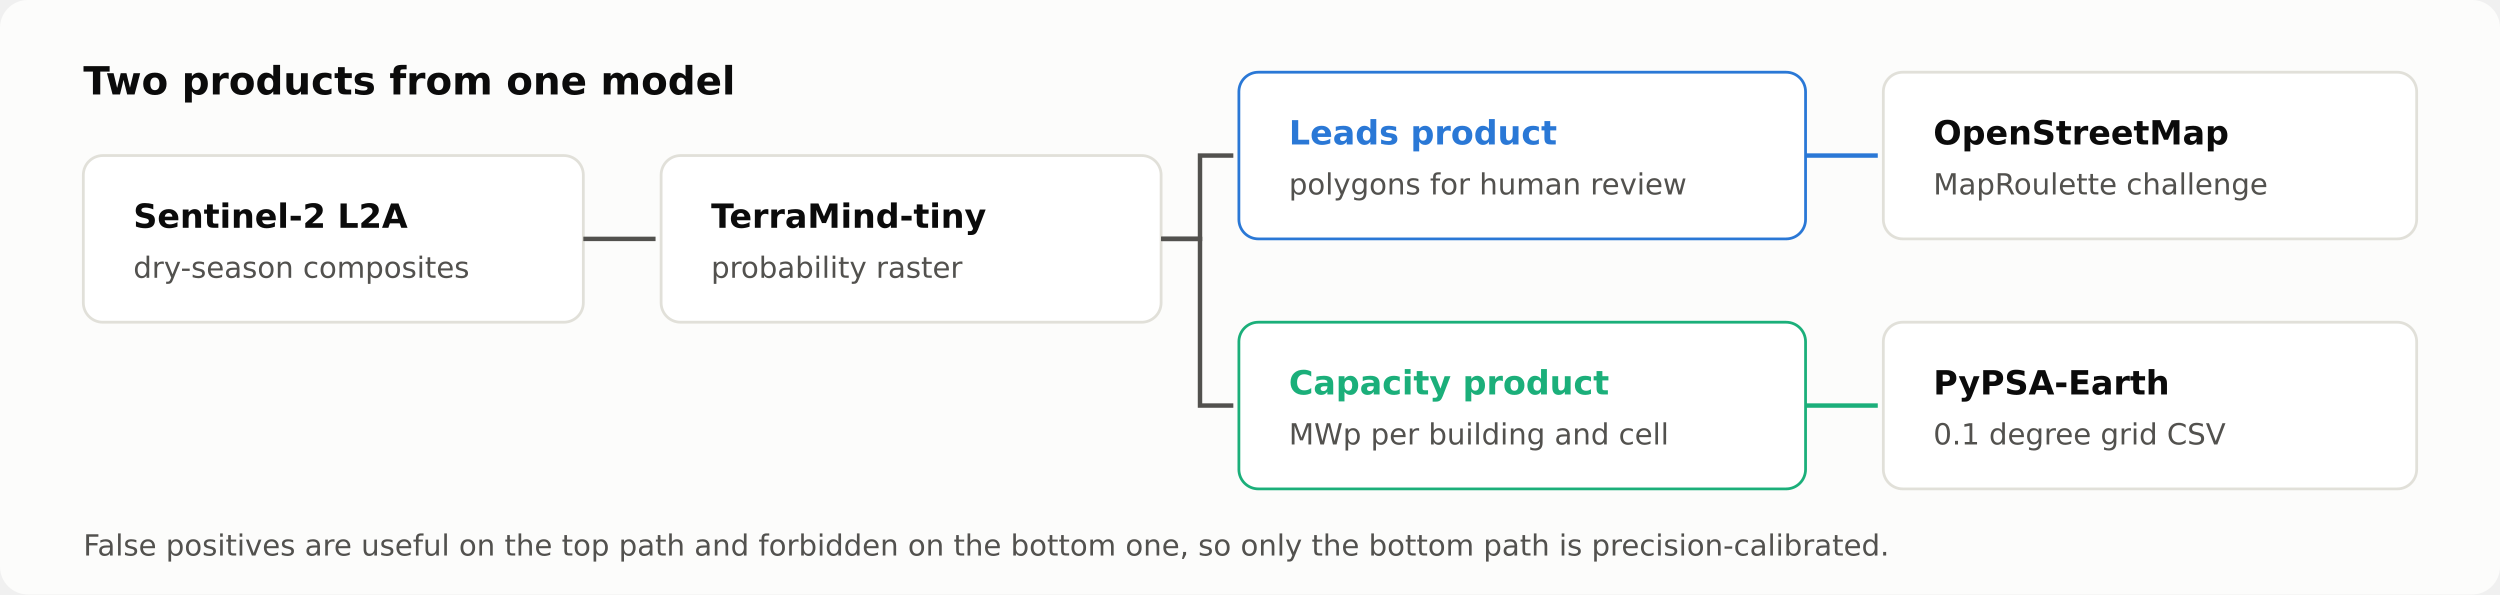
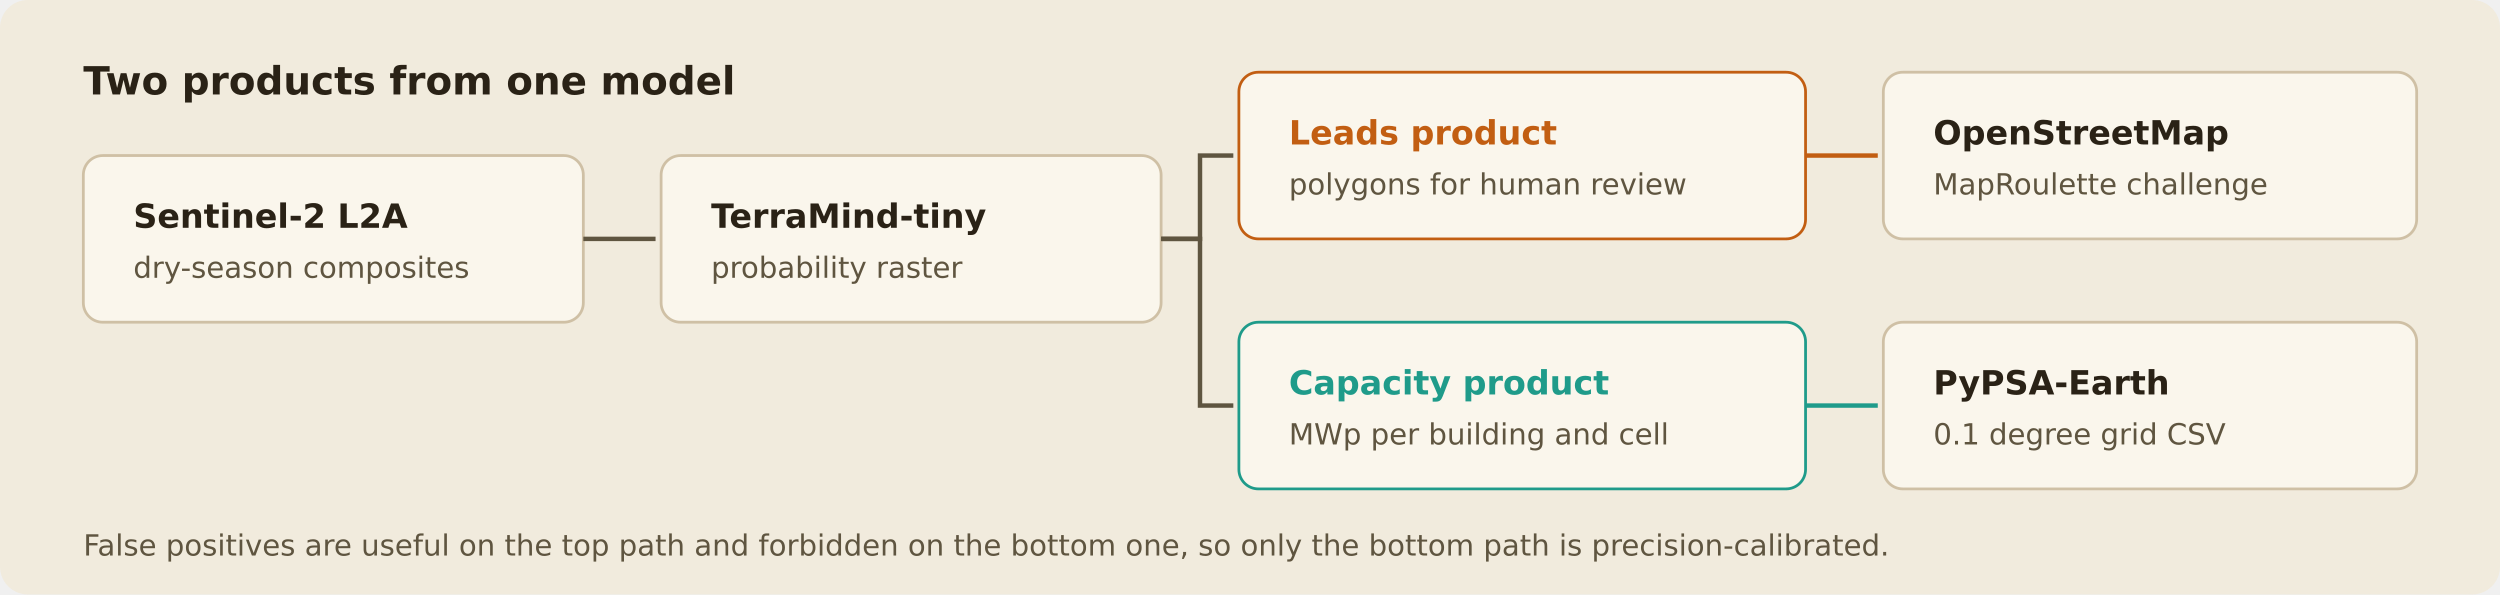
<svg xmlns="http://www.w3.org/2000/svg" width="900" height="214" viewBox="0 0 900 214" font-family="DejaVu Sans, system-ui, sans-serif">
-   <rect width="900" height="214" rx="10" fill="#fcfcfb" />
-   <text x="30" y="34" font-size="14" font-weight="600" fill="#0b0b0b">Two products from one model</text>
-   <rect x="30" y="56" width="180" height="60" rx="7" fill="#ffffff" stroke="#e1e0d9" />
-   <text x="48" y="82" font-size="12" font-weight="600" fill="#0b0b0b">Sentinel-2 L2A</text>
-   <text x="48" y="100" font-size="10.5" fill="#52514e">dry-season composites</text>
-   <rect x="238" y="56" width="180" height="60" rx="7" fill="#ffffff" stroke="#e1e0d9" />
-   <text x="256" y="82" font-size="12" font-weight="600" fill="#0b0b0b">TerraMind-tiny</text>
-   <text x="256" y="100" font-size="10.5" fill="#52514e">probability raster</text>
-   <rect x="446" y="26" width="204" height="60" rx="7" fill="#ffffff" stroke="#2a78d6" />
-   <text x="464" y="52" font-size="12" font-weight="600" fill="#2a78d6">Leads product</text>
-   <text x="464" y="70" font-size="10.5" fill="#52514e">polygons for human review</text>
-   <rect x="446" y="116" width="204" height="60" rx="7" fill="#ffffff" stroke="#1baf7a" />
-   <text x="464" y="142" font-size="12" font-weight="600" fill="#1baf7a">Capacity product</text>
-   <text x="464" y="160" font-size="10.5" fill="#52514e">MWp per building and cell</text>
-   <rect x="678" y="26" width="192" height="60" rx="7" fill="#ffffff" stroke="#e1e0d9" />
-   <text x="696" y="52" font-size="12" font-weight="600" fill="#0b0b0b">OpenStreetMap</text>
-   <text x="696" y="70" font-size="10.5" fill="#52514e">MapRoulette challenge</text>
-   <rect x="678" y="116" width="192" height="60" rx="7" fill="#ffffff" stroke="#e1e0d9" />
-   <text x="696" y="142" font-size="12" font-weight="600" fill="#0b0b0b">PyPSA-Earth</text>
-   <text x="696" y="160" font-size="10.5" fill="#52514e">0.1 degree grid CSV</text>
-   <g stroke="#52514e" stroke-width="1.6" fill="none">
+   <rect width="900" height="214" rx="10" fill="#f1ebdd" />
+   <text x="30" y="34" font-size="14" font-weight="600" fill="#2a2216">Two products from one model</text>
+   <rect x="30" y="56" width="180" height="60" rx="7" fill="#faf6ec" stroke="#cfc0a5" />
+   <text x="48" y="82" font-size="12" font-weight="600" fill="#2a2216">Sentinel-2 L2A</text>
+   <text x="48" y="100" font-size="10.5" fill="#5f5540">dry-season composites</text>
+   <rect x="238" y="56" width="180" height="60" rx="7" fill="#faf6ec" stroke="#cfc0a5" />
+   <text x="256" y="82" font-size="12" font-weight="600" fill="#2a2216">TerraMind-tiny</text>
+   <text x="256" y="100" font-size="10.5" fill="#5f5540">probability raster</text>
+   <rect x="446" y="26" width="204" height="60" rx="7" fill="#faf6ec" stroke="#c25e12" />
+   <text x="464" y="52" font-size="12" font-weight="600" fill="#c25e12">Leads product</text>
+   <text x="464" y="70" font-size="10.5" fill="#5f5540">polygons for human review</text>
+   <rect x="446" y="116" width="204" height="60" rx="7" fill="#faf6ec" stroke="#1f9b8a" />
+   <text x="464" y="142" font-size="12" font-weight="600" fill="#1f9b8a">Capacity product</text>
+   <text x="464" y="160" font-size="10.5" fill="#5f5540">MWp per building and cell</text>
+   <rect x="678" y="26" width="192" height="60" rx="7" fill="#faf6ec" stroke="#cfc0a5" />
+   <text x="696" y="52" font-size="12" font-weight="600" fill="#2a2216">OpenStreetMap</text>
+   <text x="696" y="70" font-size="10.5" fill="#5f5540">MapRoulette challenge</text>
+   <rect x="678" y="116" width="192" height="60" rx="7" fill="#faf6ec" stroke="#cfc0a5" />
+   <text x="696" y="142" font-size="12" font-weight="600" fill="#2a2216">PyPSA-Earth</text>
+   <text x="696" y="160" font-size="10.5" fill="#5f5540">0.1 degree grid CSV</text>
+   <g stroke="#5f5540" stroke-width="1.6" fill="none">
    <path d="M210,86 H236" />
    <path d="M418,86 H432 V56 H444" />
    <path d="M418,86 H432 V146 H444" />
  </g>
-   <g stroke="#2a78d6" stroke-width="1.6" fill="none">
+   <g stroke="#c25e12" stroke-width="1.6" fill="none">
    <path d="M650,56 H676" />
  </g>
-   <g stroke="#1baf7a" stroke-width="1.6" fill="none">
+   <g stroke="#1f9b8a" stroke-width="1.6" fill="none">
    <path d="M650,146 H676" />
  </g>
-   <text x="30" y="200" font-size="10.5" fill="#52514e">False positives are useful on the top path and forbidden on the bottom one, so only the bottom path is precision-calibrated.</text>
+   <text x="30" y="200" font-size="10.5" fill="#5f5540">False positives are useful on the top path and forbidden on the bottom one, so only the bottom path is precision-calibrated.</text>
</svg>
